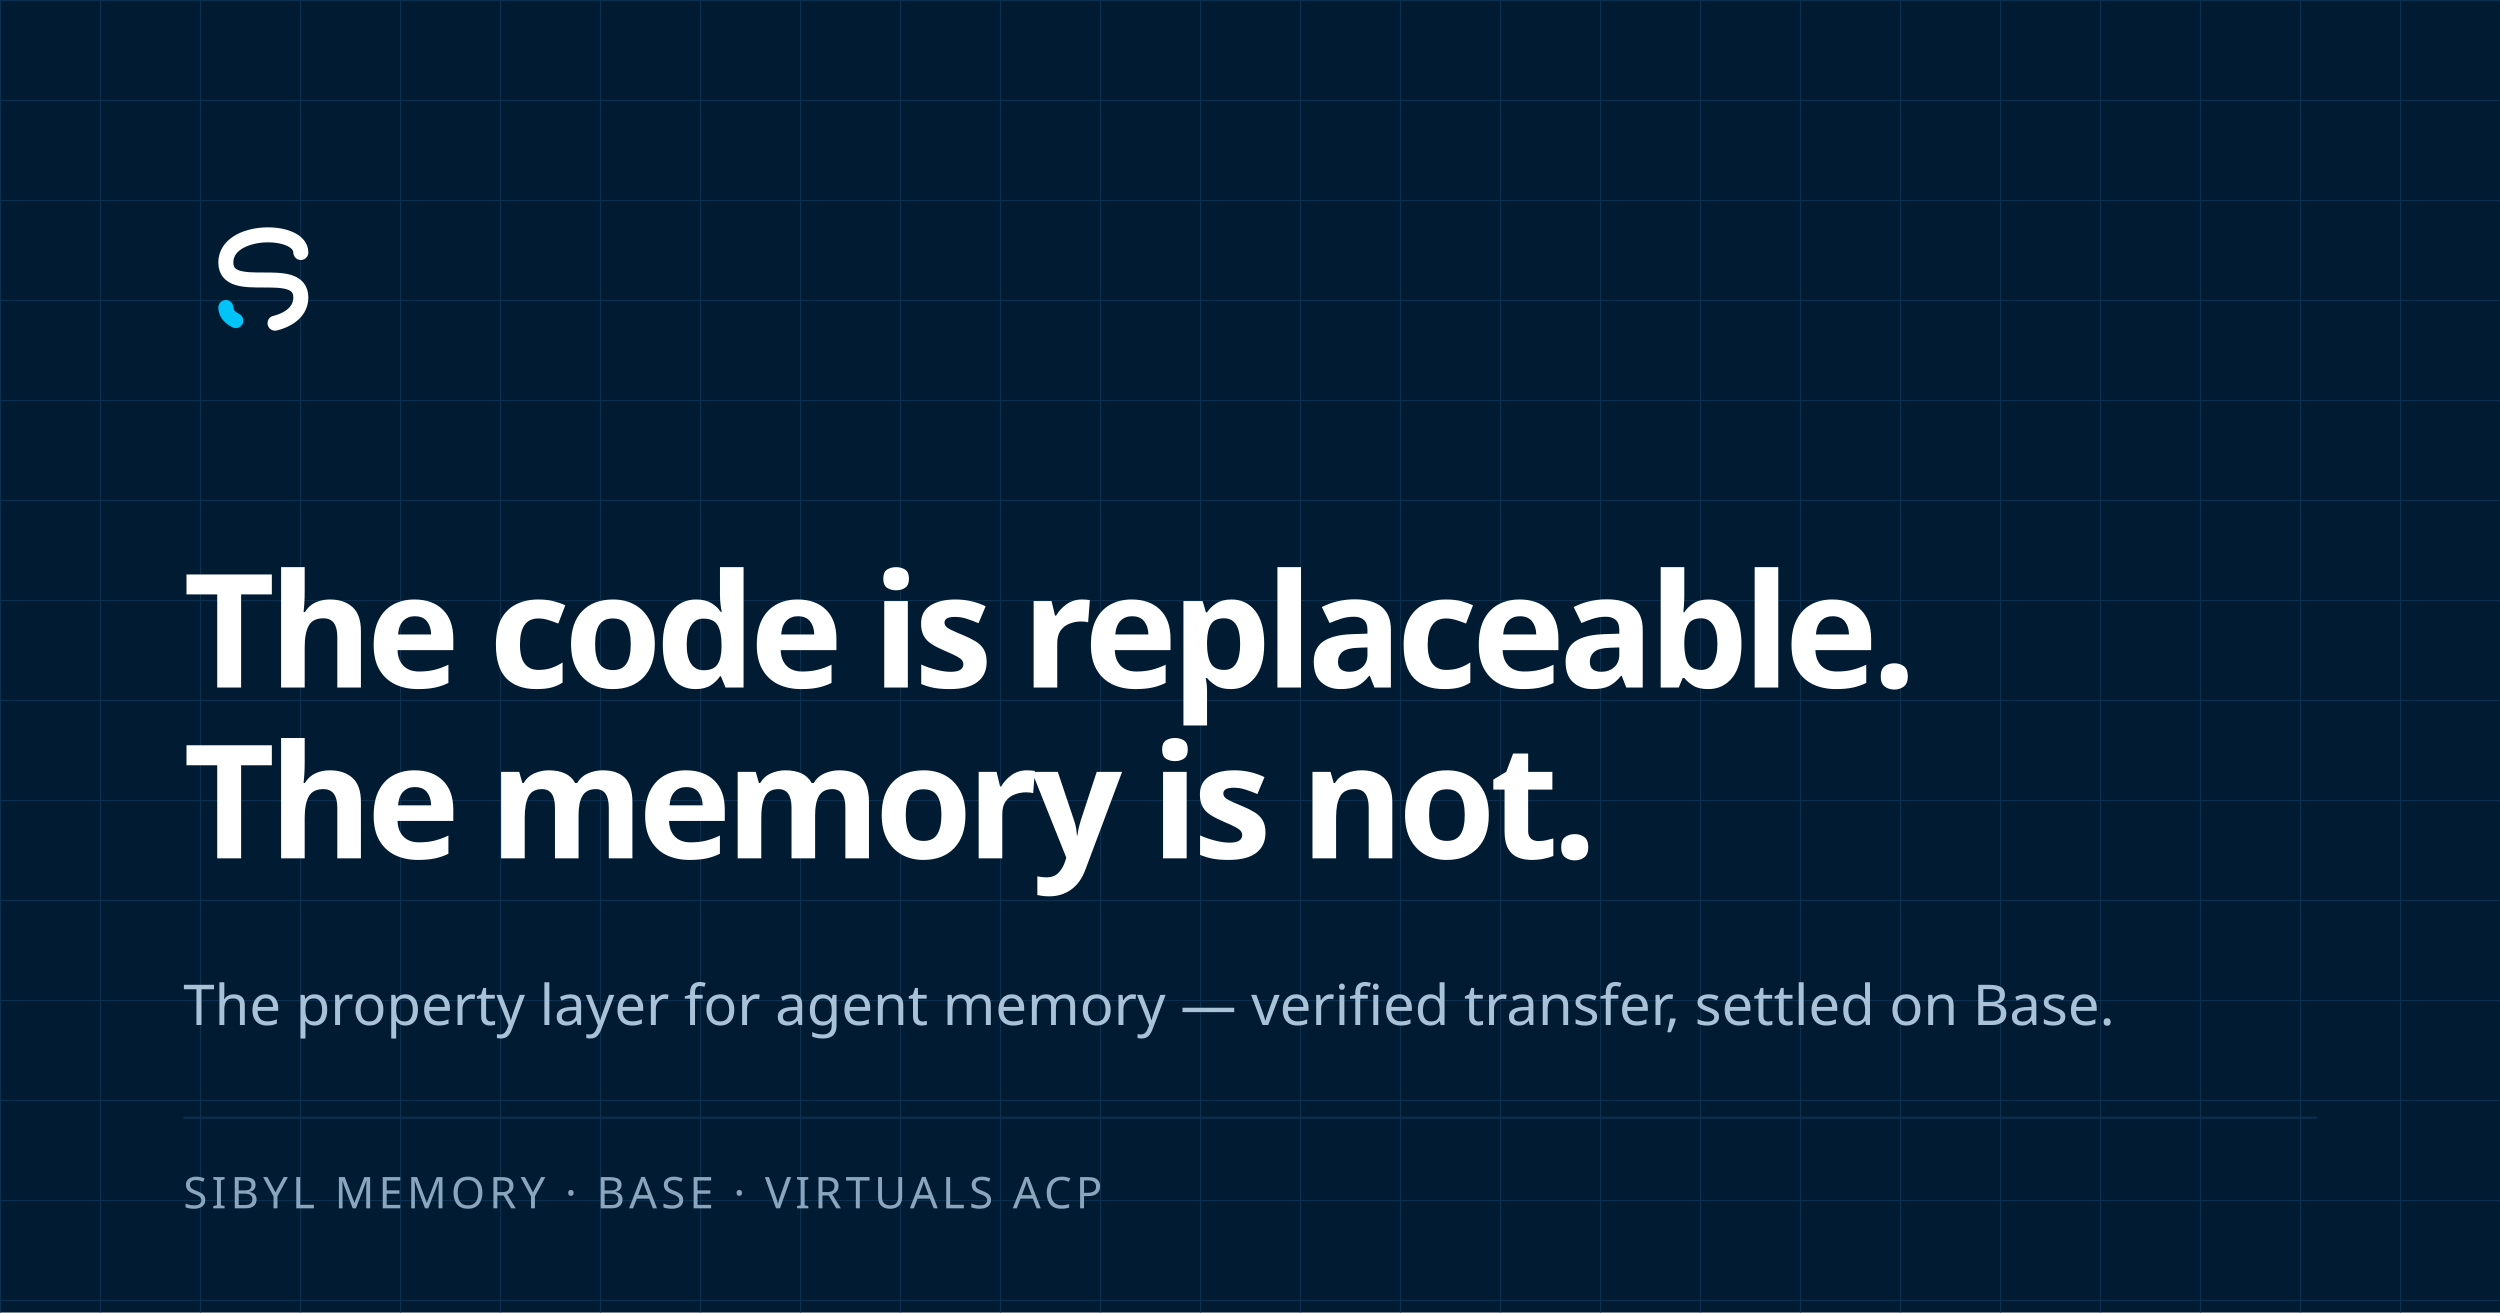
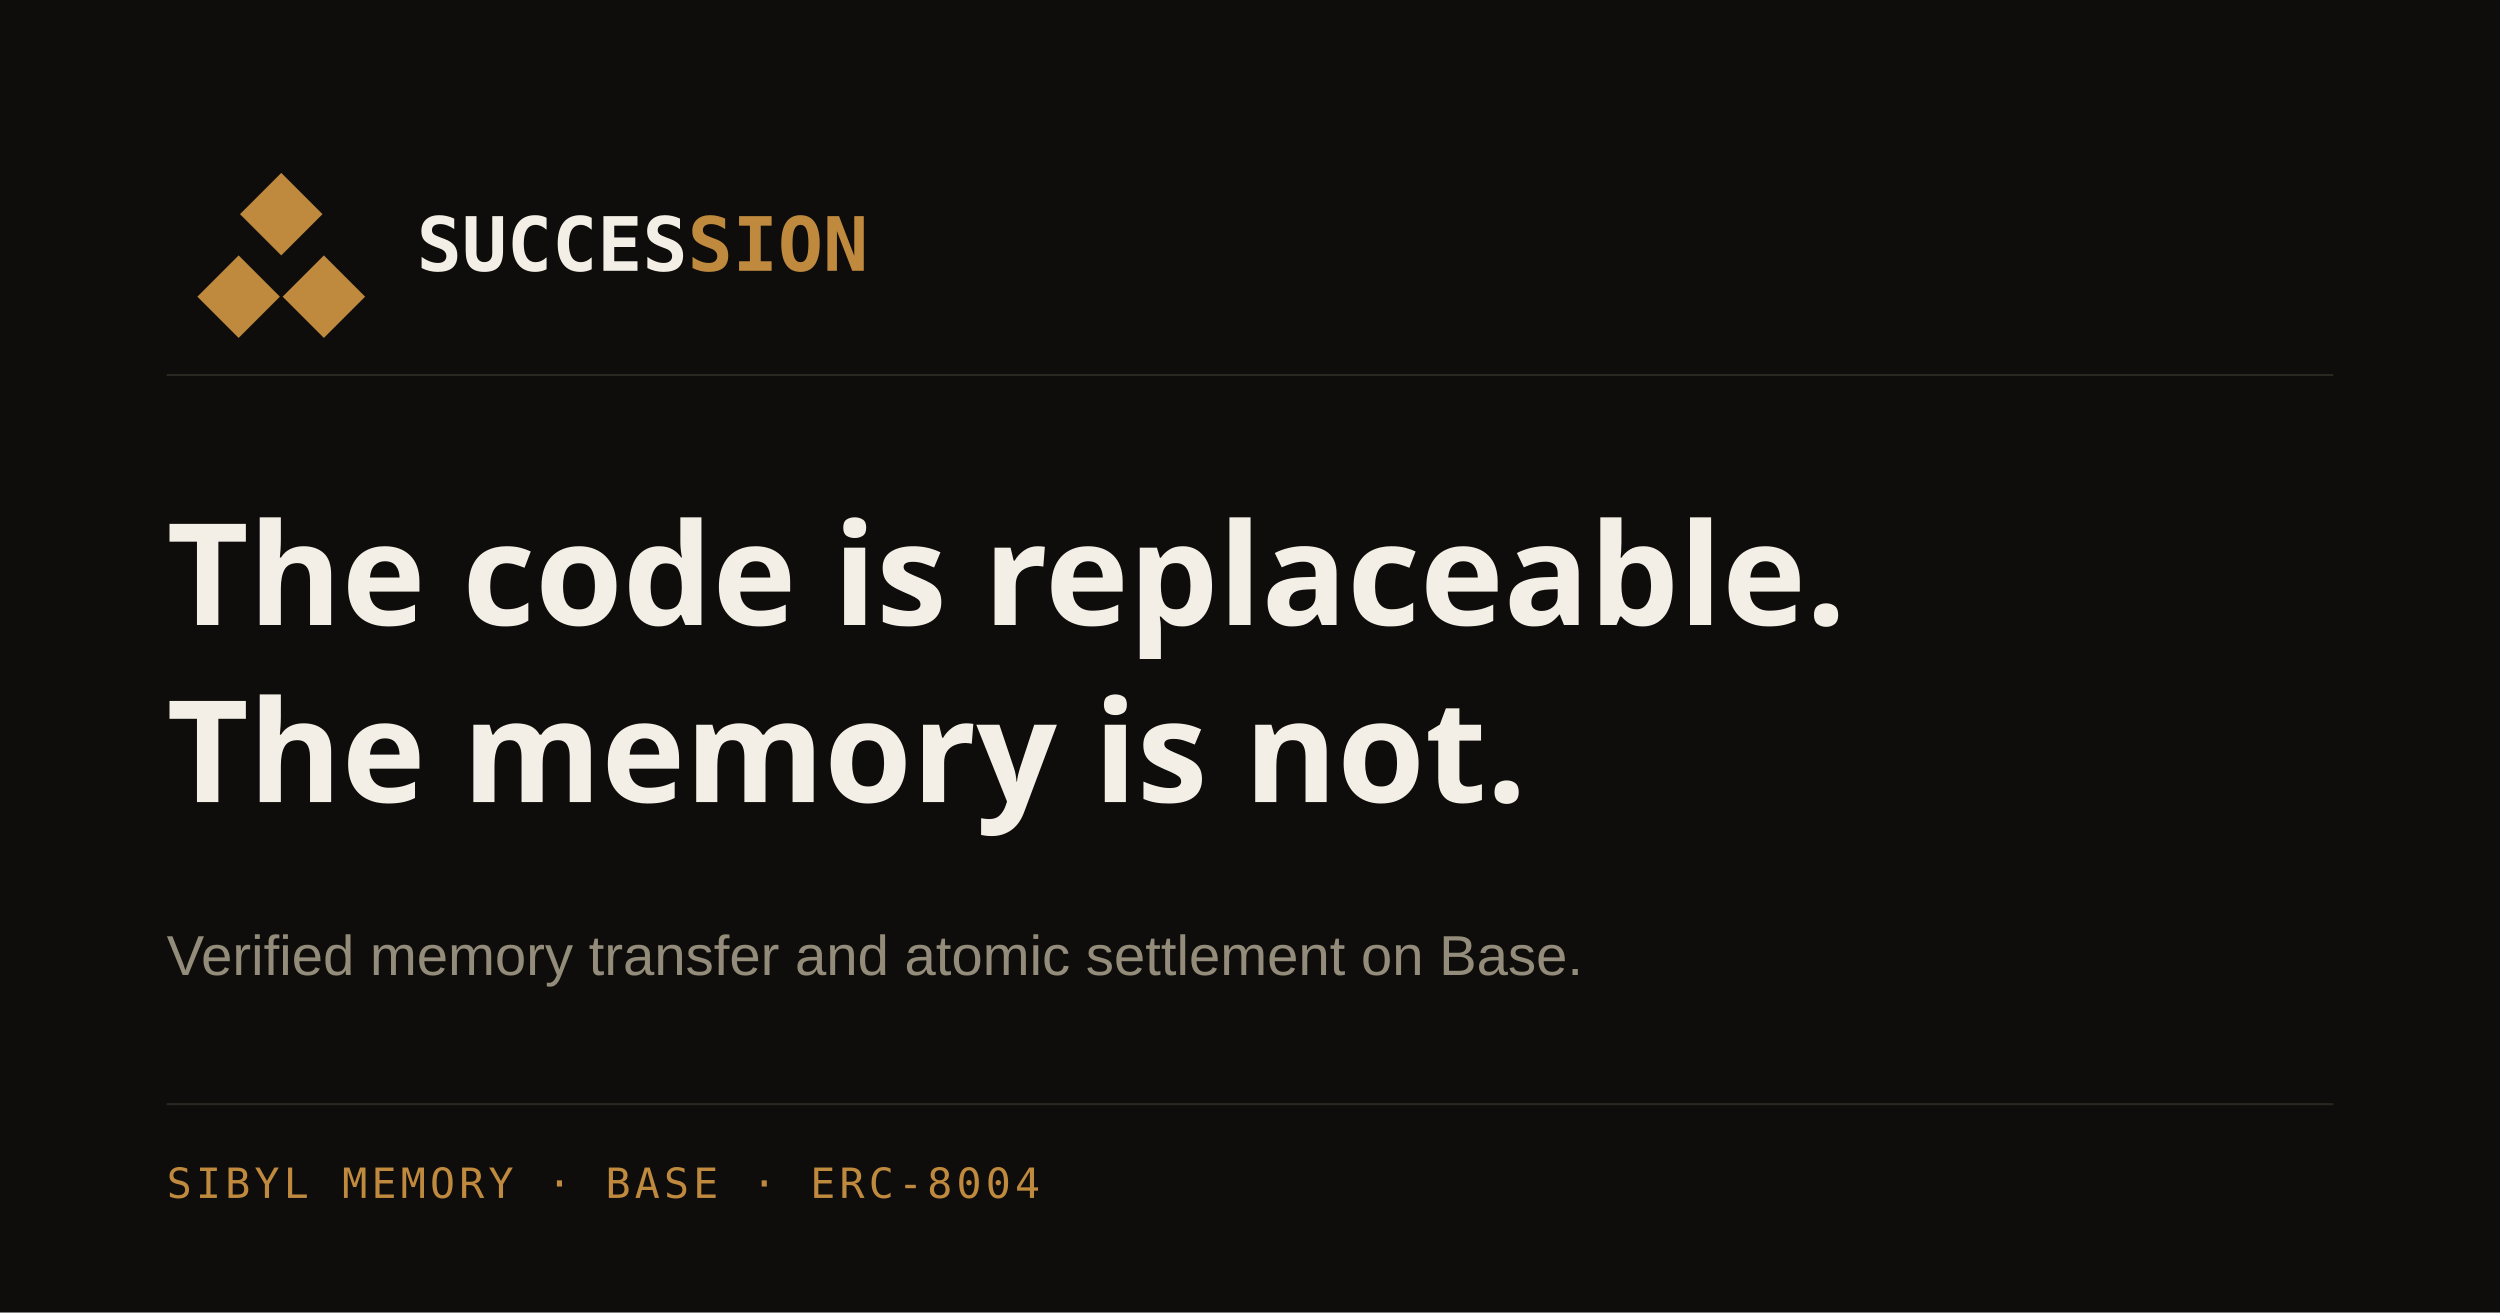
<svg xmlns="http://www.w3.org/2000/svg" viewBox="0 0 1200 630" width="1200" height="630">
-   <defs>
-     <linearGradient id="g" x1="0" y1="0" x2="1" y2="1">
-       <stop offset="0" stop-color="#011B33" />
-       <stop offset="1" stop-color="#011B33" />
-     </linearGradient>
-     <pattern id="grid" width="48" height="48" patternUnits="userSpaceOnUse">
-       <path d="M48 0H0V48" fill="none" stroke="#0B3050" stroke-width="1" />
-     </pattern>
-   </defs>
-   <rect width="1200" height="630" fill="url(#g)" />
-   <rect width="1200" height="630" fill="url(#grid)" />
-   <g transform="translate(88 96) scale(2.4)" fill="none" stroke-linecap="round" stroke-width="3">
-     <path d="M23.5 10.5C23.5 5.5 8.5 5.5 8.5 12.5C8.5 19.5 23.5 12.5 23.5 19.5C23.5 26.5 8.5 26.5 8.5 21.5" pathLength="100" stroke="#FFFFFF" stroke-dasharray="46 100" />
-     <path d="M23.5 10.5C23.5 5.5 8.5 5.5 8.5 12.5C8.5 19.5 23.5 12.5 23.5 19.5C23.5 26.5 8.5 26.5 8.5 21.5" pathLength="100" stroke="#00C3F7" stroke-dasharray="46 100" stroke-dashoffset="-54" />
+   <rect width="1200" height="630" fill="#0e0d0b" />
+   <g transform="translate(80 72) scale(1.1)" fill="#c08a3e">
+     <polygon points="50,10 68,28 50,46 32,28" />
+     <polygon points="68.6,46 86.6,64 68.6,82 50.6,64" />
+     <polygon points="31.4,46 49.4,64 31.4,82 13.4,64" />
  </g>
-   <text x="88" y="330" fill="#FFFFFF" font-family="Plus Jakarta Sans, system-ui, sans-serif" font-size="76" font-weight="600" letter-spacing="-3">
-     The code is replaceable.
+   <text x="200" y="130" fill="#f3efe6" font-family="Space Mono, monospace" font-size="36" font-weight="700">SUCCES<tspan fill="#c08a3e">SION</tspan>
  </text>
-   <text x="88" y="412" fill="#FFFFFF" font-family="Plus Jakarta Sans, system-ui, sans-serif" font-size="76" font-weight="600" letter-spacing="-3">
-     The memory is not.
-   </text>
-   <text x="88" y="492" fill="#A9C2D8" font-family="Plus Jakarta Sans, system-ui, sans-serif" font-size="27">
-     The property layer for agent memory — verified transfer, settled on Base.
-   </text>
-   <rect x="88" y="536" width="1024" height="1" fill="#0B3050" />
-   <text x="88" y="580" fill="#8AA6BF" font-family="Plus Jakarta Sans, system-ui, sans-serif" font-size="21" letter-spacing="2">
-     SIBYL MEMORY · BASE · VIRTUALS ACP
-   </text>
+   <line x1="80" y1="180" x2="1120" y2="180" stroke="#2a2721" />
+   <text x="80" y="300" fill="#f3efe6" font-family="Space Grotesk, sans-serif" font-size="68" font-weight="700">The code is replaceable.</text>
+   <text x="80" y="385" fill="#f3efe6" font-family="Space Grotesk, sans-serif" font-size="68" font-weight="700">The memory is not.</text>
+   <text x="80" y="468" fill="#948c7a" font-family="Arial, sans-serif" font-size="27">Verified memory transfer and atomic settlement on Base.</text>
+   <line x1="80" y1="530" x2="1120" y2="530" stroke="#2a2721" />
+   <text x="80" y="575" fill="#c08a3e" font-family="Space Mono, monospace" font-size="20" letter-spacing="2">SIBYL MEMORY · BASE · ERC-8004</text>
</svg>
